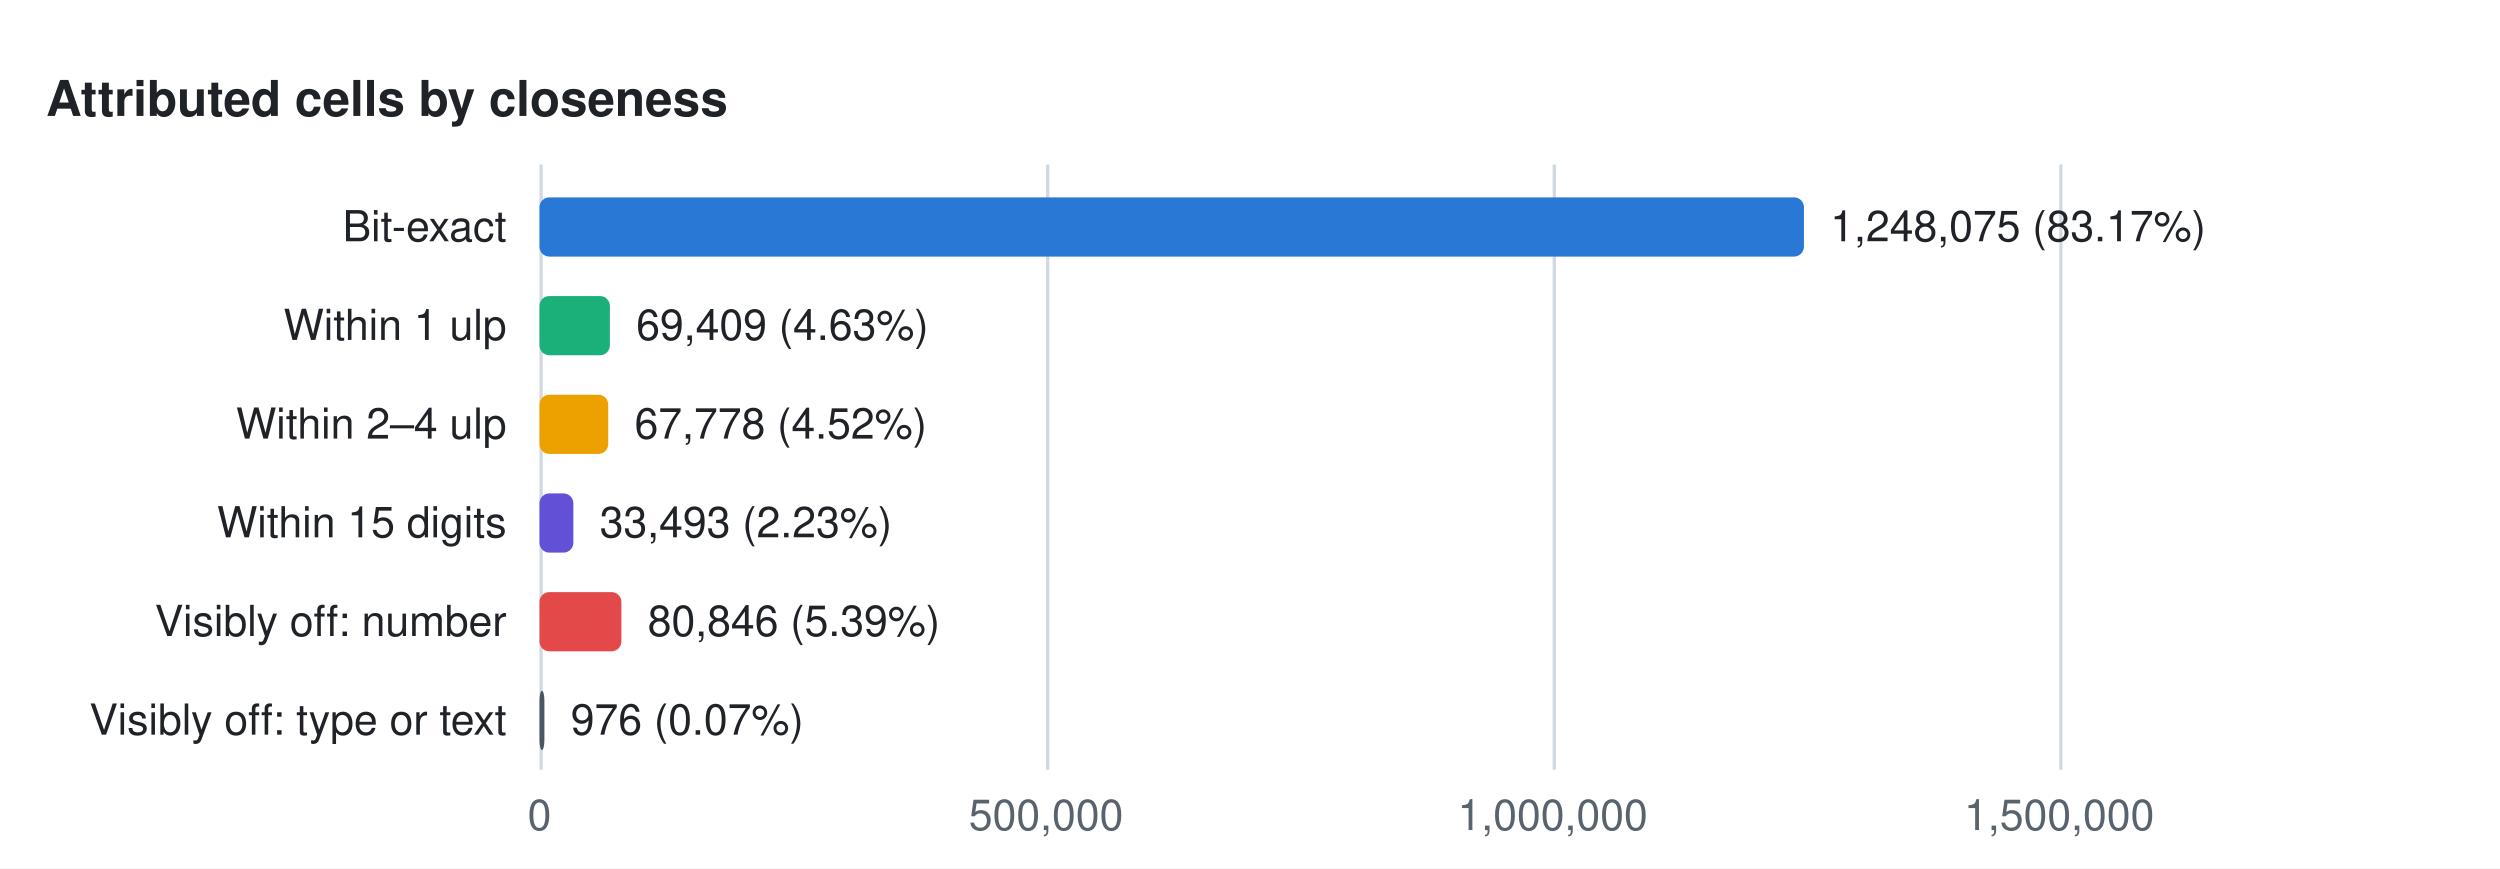
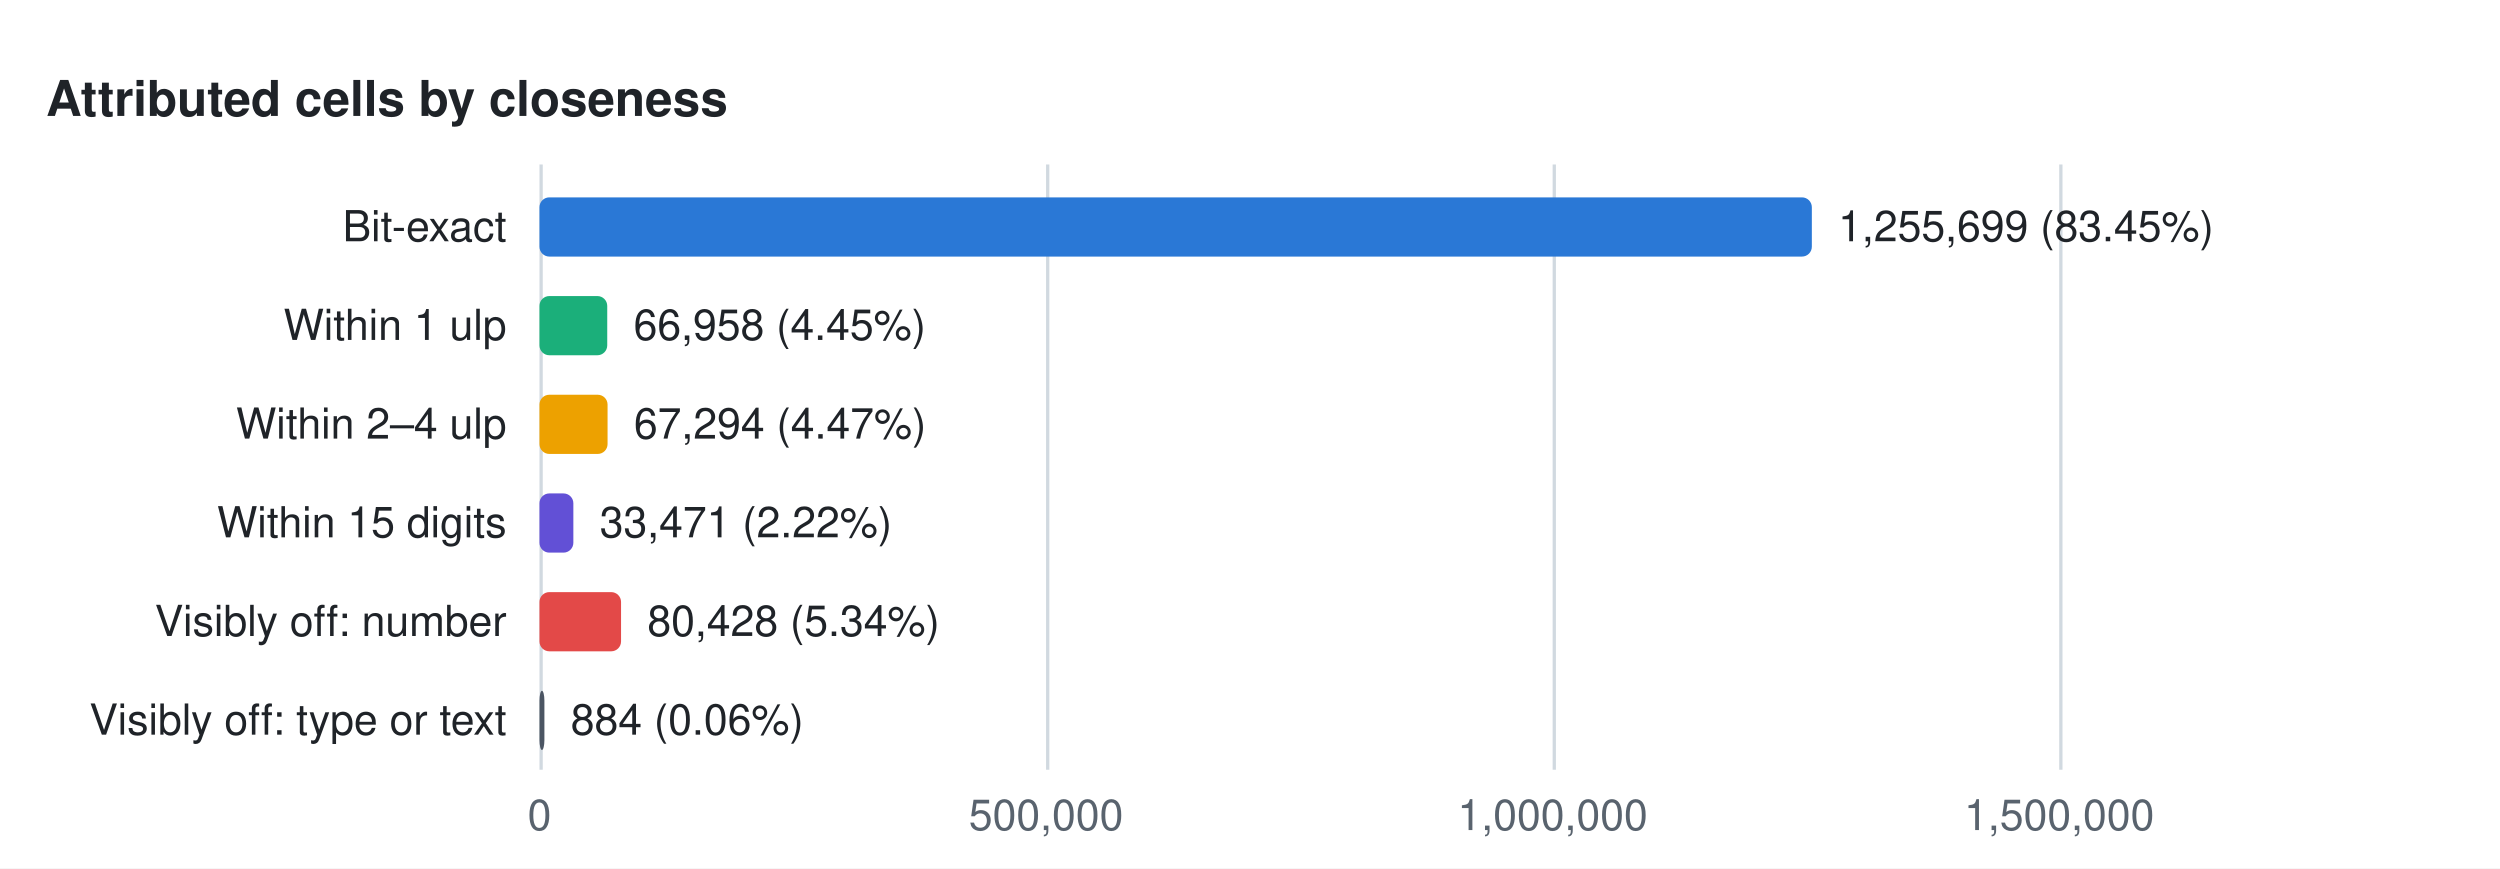
<svg xmlns="http://www.w3.org/2000/svg" width="760" height="264" viewBox="0 0 760 264" role="img" aria-labelledby="t d">
  <style>text{font-family:system-ui,-apple-system,'Segoe UI',Helvetica,Arial,sans-serif;font-size:13px}.title{font-size:15px;font-weight:600}.num{font-variant-numeric:tabular-nums}.bg{fill:#ffffff}.ink{fill:#1f2328}.muted{fill:#59636e}.grid{fill:#d1d9e0}.b-pass{fill:#2a78d6}.b-ulp1{fill:#1baf7a}.b-ulp4{fill:#eda100}.b-digits15{fill:#6250d6}.b-visible_numeric{fill:#e34948}.b-visible_other{fill:#4b5563}.in-pass{fill:#000000}.in-ulp1{fill:#000000}.in-ulp4{fill:#000000}.in-digits15{fill:#ffffff}.in-visible_numeric{fill:#000000}.in-visible_other{fill:#ffffff}@media (prefers-color-scheme: dark){.bg{fill:#0d1117}.ink{fill:#f0f6fc}.muted{fill:#9198a1}.grid{fill:#3d444d}.b-pass{fill:#3987e5}.b-ulp1{fill:#199e70}.b-ulp4{fill:#c98500}.b-digits15{fill:#9085e9}.b-visible_numeric{fill:#e66767}.b-visible_other{fill:#9ca3af}.in-pass{fill:#000000}.in-ulp1{fill:#000000}.in-ulp4{fill:#000000}.in-digits15{fill:#000000}.in-visible_numeric{fill:#000000}.in-visible_other{fill:#000000}}</style>
  <rect class="bg" fill="#ffffff" x="0" y="0" width="760" height="264" />
  <g transform="translate(14,14)">
    <text x="0.0" y="16.0" class="ink title" fill="#1f2328" text-anchor="start" dominant-baseline="middle">Attributed cells by closeness</text>
    <rect class="grid" fill="#d1d9e0" x="150.0" y="36" width="1" height="184" />
    <text x="150.0" y="234.0" class="muted num" fill="#59636e" text-anchor="middle" dominant-baseline="middle">0</text>
    <rect class="grid" fill="#d1d9e0" x="304.0" y="36" width="1" height="184" />
    <text x="304.0" y="234.0" class="muted num" fill="#59636e" text-anchor="middle" dominant-baseline="middle">500,000</text>
    <rect class="grid" fill="#d1d9e0" x="458.0" y="36" width="1" height="184" />
    <text x="458.0" y="234.0" class="muted num" fill="#59636e" text-anchor="middle" dominant-baseline="middle">1,000,000</text>
    <rect class="grid" fill="#d1d9e0" x="612.0" y="36" width="1" height="184" />
    <text x="612.0" y="234.0" class="muted num" fill="#59636e" text-anchor="middle" dominant-baseline="middle">1,500,000</text>
    <text x="140.0" y="55.0" class="ink" fill="#1f2328" text-anchor="end" dominant-baseline="middle">Bit-exact</text>
-     <rect class="b-pass" fill="#2a78d6" x="150.0" y="46.0" width="384.4" height="18" rx="3" />
-     <text x="542.4" y="55.0" class="ink num" fill="#1f2328" text-anchor="start" dominant-baseline="middle">1,248,075 (83.17%)</text>
+     <rect class="b-pass" fill="#2a78d6" x="150.0" y="46.0" width="386.8" height="18" rx="3" />
+     <text x="544.8" y="55.0" class="ink num" fill="#1f2328" text-anchor="start" dominant-baseline="middle">1,255,699 (83.45%)</text>
    <text x="140.0" y="85.0" class="ink" fill="#1f2328" text-anchor="end" dominant-baseline="middle">Within 1 ulp</text>
-     <rect class="b-ulp1" fill="#1baf7a" x="150.0" y="76.0" width="21.4" height="18" rx="3" />
-     <text x="179.4" y="85.0" class="ink num" fill="#1f2328" text-anchor="start" dominant-baseline="middle">69,409 (4.63%)</text>
+     <rect class="b-ulp1" fill="#1baf7a" x="150.0" y="76.0" width="20.6" height="18" rx="3" />
+     <text x="178.6" y="85.0" class="ink num" fill="#1f2328" text-anchor="start" dominant-baseline="middle">66,958 (4.45%)</text>
    <text x="140.0" y="115.0" class="ink" fill="#1f2328" text-anchor="end" dominant-baseline="middle">Within 2–4 ulp</text>
-     <rect class="b-ulp4" fill="#eda100" x="150.0" y="106.0" width="20.9" height="18" rx="3" />
-     <text x="178.9" y="115.0" class="ink num" fill="#1f2328" text-anchor="start" dominant-baseline="middle">67,778 (4.52%)</text>
+     <rect class="b-ulp4" fill="#eda100" x="150.0" y="106.0" width="20.7" height="18" rx="3" />
+     <text x="178.7" y="115.0" class="ink num" fill="#1f2328" text-anchor="start" dominant-baseline="middle">67,294 (4.47%)</text>
    <text x="140.0" y="145.0" class="ink" fill="#1f2328" text-anchor="end" dominant-baseline="middle">Within 15 digits</text>
    <rect class="b-digits15" fill="#6250d6" x="150.0" y="136.0" width="10.3" height="18" rx="3" />
-     <text x="168.3" y="145.0" class="ink num" fill="#1f2328" text-anchor="start" dominant-baseline="middle">33,493 (2.23%)</text>
+     <text x="168.3" y="145.0" class="ink num" fill="#1f2328" text-anchor="start" dominant-baseline="middle">33,471 (2.22%)</text>
    <text x="140.0" y="175.0" class="ink" fill="#1f2328" text-anchor="end" dominant-baseline="middle">Visibly off: number</text>
-     <rect class="b-visible_numeric" fill="#e34948" x="150.0" y="166.0" width="24.9" height="18" rx="3" />
-     <text x="182.9" y="175.0" class="ink num" fill="#1f2328" text-anchor="start" dominant-baseline="middle">80,846 (5.39%)</text>
+     <rect class="b-visible_numeric" fill="#e34948" x="150.0" y="166.0" width="24.8" height="18" rx="3" />
+     <text x="182.8" y="175.0" class="ink num" fill="#1f2328" text-anchor="start" dominant-baseline="middle">80,428 (5.34%)</text>
    <text x="140.0" y="205.0" class="ink" fill="#1f2328" text-anchor="end" dominant-baseline="middle">Visibly off: type or text</text>
    <rect class="b-visible_other" fill="#4b5563" x="150.0" y="196.0" width="1.5" height="18" rx="3" />
-     <text x="159.5" y="205.0" class="ink num" fill="#1f2328" text-anchor="start" dominant-baseline="middle">976 (0.07%)</text>
+     <text x="159.5" y="205.0" class="ink num" fill="#1f2328" text-anchor="start" dominant-baseline="middle">884 (0.06%)</text>
  </g>
</svg>
